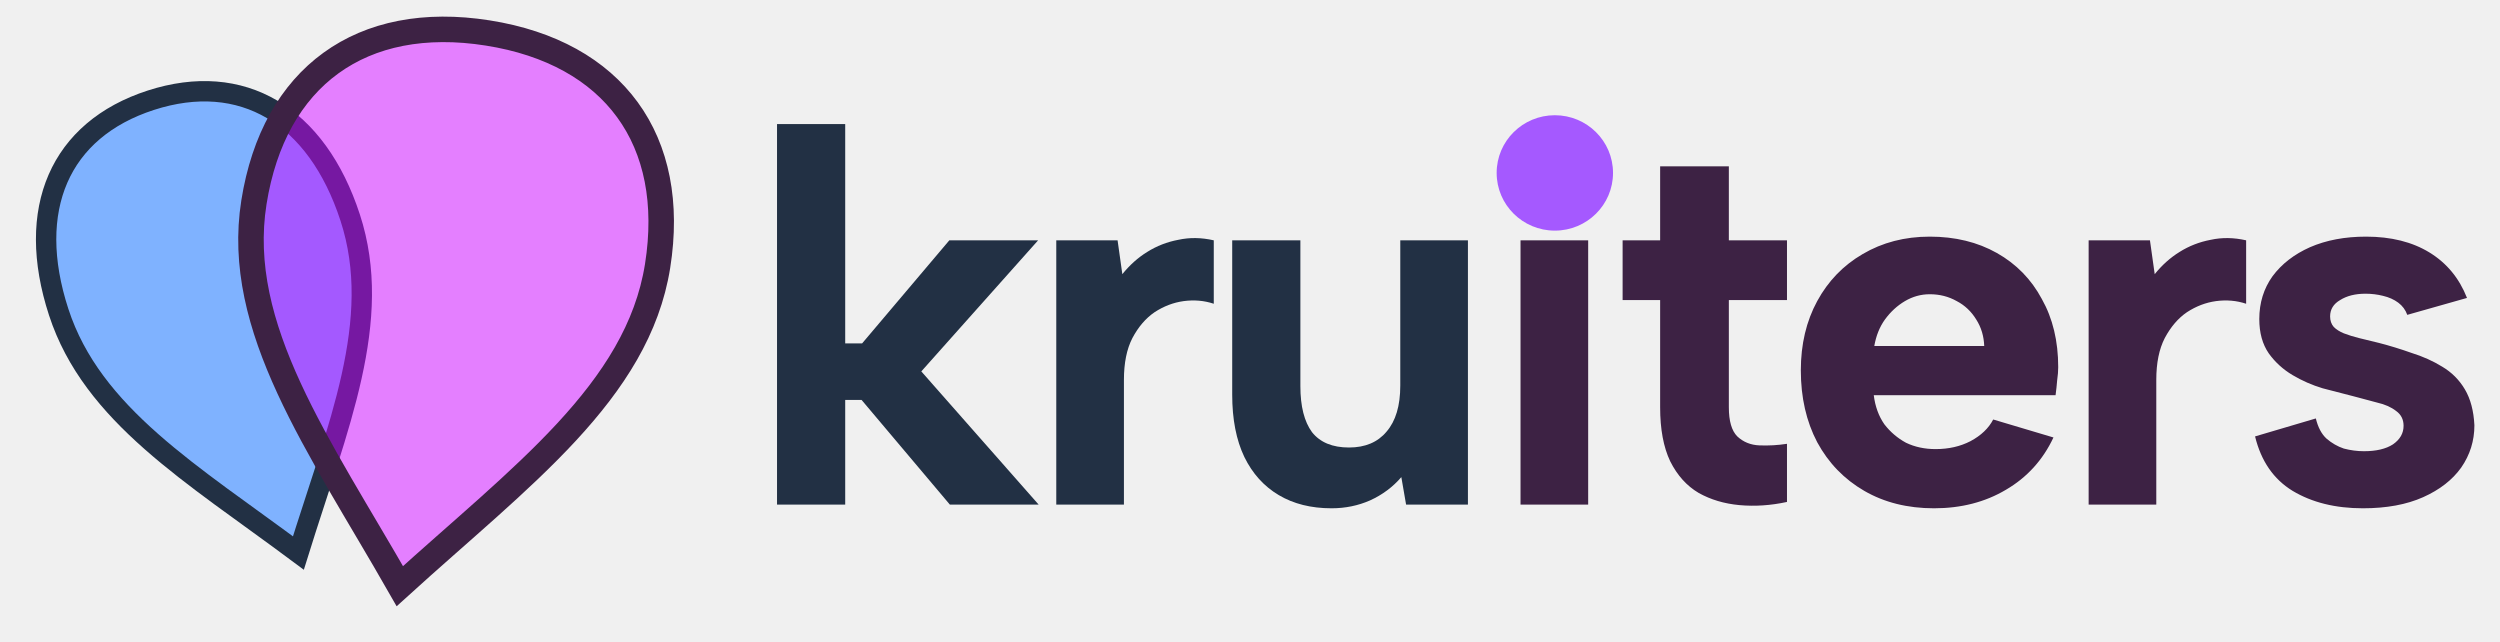
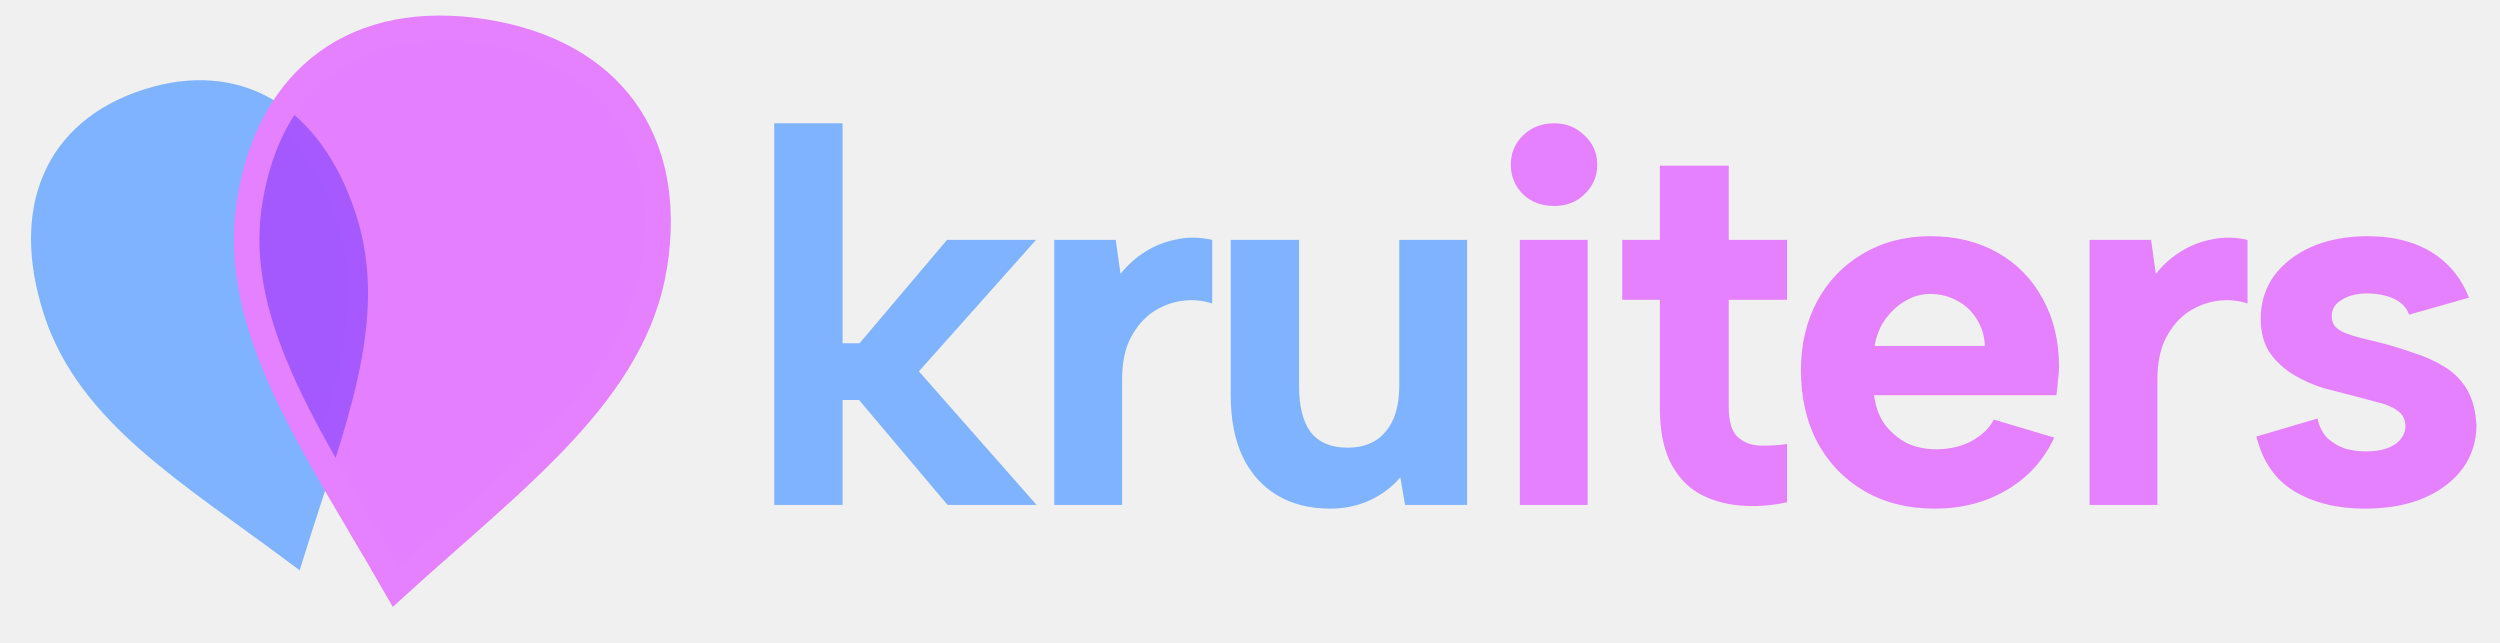
- <svg xmlns="http://www.w3.org/2000/svg" width="351" height="90" viewBox="0 0 351 90" fill="none">
-   <path d="M8.24 43.818C3.53 29.371 8.379 18.218 21.169 14.075C33.959 9.934 44.46 16.117 49.17 30.564C53.88 45.011 47.415 59.883 41.893 77.644C26.951 66.51 12.95 58.266 8.24 43.818Z" fill="white" />
-   <path d="M35.652 28.398C38.457 10.747 50.766 1.833 68.477 4.629C86.188 7.425 95.131 19.693 92.326 37.345C89.521 54.996 73.108 66.881 56.135 82.296C44.771 62.408 32.847 46.05 35.652 28.398Z" fill="white" />
-   <path d="M8.24 43.818C3.53 29.371 8.379 18.218 21.169 14.075C33.959 9.934 44.46 16.117 49.17 30.564C53.88 45.011 47.415 59.883 41.893 77.644C26.951 66.51 12.95 58.266 8.24 43.818Z" fill="#0066FF" fill-opacity="0.5" stroke="#223044" stroke-width="2.859" />
-   <path d="M35.652 28.398C38.457 10.747 50.766 1.833 68.477 4.629C86.188 7.425 95.131 19.693 92.326 37.345C89.521 54.996 73.108 66.881 56.135 82.296C44.771 62.408 32.847 46.05 35.652 28.398Z" fill="#CB00FF" fill-opacity="0.5" stroke="#3D2244" stroke-width="3.58" />
-   <path d="M109.094 17.417H118.667V48.212H121.041L133.285 33.742H145.751L129.352 52.145L145.825 70.844H133.359L120.967 56.152H118.667V70.844H109.094V17.417ZM148.301 33.742H156.908L157.576 38.491C158.615 37.205 159.778 36.166 161.064 35.375C162.4 34.534 163.859 33.965 165.442 33.668C167.025 33.322 168.682 33.346 170.414 33.742V42.647C169.078 42.201 167.668 42.078 166.184 42.276C164.749 42.474 163.389 42.993 162.103 43.834C160.866 44.675 159.827 45.887 158.986 47.47C158.195 49.004 157.799 50.958 157.799 53.332V70.844H148.301V33.742ZM206.097 70.844H197.415L196.747 66.986C195.56 68.371 194.101 69.459 192.369 70.251C190.687 70.993 188.882 71.364 186.952 71.364C184.083 71.364 181.61 70.745 179.532 69.509C177.454 68.272 175.847 66.491 174.709 64.166C173.571 61.791 173.002 58.873 173.002 55.41V33.742H182.574V54.222C182.574 57.042 183.119 59.194 184.207 60.678C185.345 62.113 187.076 62.83 189.401 62.83C191.677 62.83 193.433 62.088 194.67 60.604C195.956 59.12 196.599 56.968 196.599 54.148V33.742H206.097V70.844Z" fill="#223044" />
-   <path d="M213.482 33.742H222.98V70.844H213.482V33.742ZM218.305 28.993C216.525 28.993 215.065 28.449 213.927 27.361C212.79 26.223 212.221 24.838 212.221 23.205C212.221 21.573 212.79 20.212 213.927 19.124C215.065 17.986 216.525 17.417 218.305 17.417C219.987 17.417 221.397 17.986 222.535 19.124C223.722 20.212 224.316 21.573 224.316 23.205C224.316 24.838 223.722 26.223 222.535 27.361C221.397 28.449 219.987 28.993 218.305 28.993ZM233.084 33.742V23.354H242.73V33.742H250.893V42.127H242.73V57.191C242.73 59.12 243.126 60.48 243.917 61.272C244.758 62.063 245.797 62.484 247.034 62.533C248.32 62.583 249.606 62.509 250.893 62.311V70.473C248.617 70.968 246.391 71.116 244.214 70.918C242.087 70.721 240.183 70.152 238.501 69.212C236.819 68.222 235.483 66.738 234.494 64.76C233.554 62.781 233.084 60.258 233.084 57.191V42.127H227.815V33.742H233.084ZM271.535 71.364C267.825 71.364 264.56 70.547 261.74 68.915C258.921 67.282 256.719 65.007 255.136 62.088C253.603 59.169 252.836 55.806 252.836 51.996C252.836 48.336 253.603 45.095 255.136 42.276C256.67 39.456 258.797 37.255 261.518 35.671C264.288 34.039 267.429 33.223 270.942 33.223C274.504 33.223 277.645 33.989 280.366 35.523C283.087 37.057 285.189 39.209 286.673 41.979C288.207 44.7 288.973 47.89 288.973 51.551C288.973 52.095 288.924 52.714 288.825 53.406C288.775 54.049 288.701 54.742 288.602 55.484H263.076C263.274 57.067 263.769 58.427 264.56 59.565C265.401 60.654 266.415 61.519 267.603 62.162C268.839 62.756 270.224 63.053 271.758 63.053C273.588 63.053 275.221 62.682 276.655 61.94C278.14 61.148 279.203 60.134 279.846 58.897L288.306 61.42C286.821 64.586 284.595 67.035 281.627 68.766C278.708 70.498 275.345 71.364 271.535 71.364ZM278.585 48.583C278.535 47.198 278.164 45.961 277.472 44.873C276.779 43.735 275.864 42.869 274.726 42.276C273.588 41.633 272.327 41.311 270.942 41.311C269.705 41.311 268.542 41.633 267.454 42.276C266.366 42.919 265.426 43.784 264.634 44.873C263.892 45.912 263.398 47.148 263.15 48.583H278.585ZM293.245 33.742H301.853L302.521 38.491C303.56 37.205 304.722 36.166 306.008 35.375C307.344 34.534 308.803 33.965 310.387 33.668C311.97 33.322 313.627 33.346 315.358 33.742V42.647C314.023 42.201 312.613 42.078 311.129 42.276C309.694 42.474 308.334 42.993 307.047 43.834C305.811 44.675 304.772 45.887 303.931 47.47C303.139 49.004 302.743 50.958 302.743 53.332V70.844H293.245V33.742ZM325.144 58.749C325.441 59.986 325.936 60.926 326.629 61.569C327.371 62.212 328.187 62.682 329.077 62.979C330.017 63.226 330.957 63.35 331.897 63.35C333.628 63.35 334.989 63.028 335.978 62.385C336.968 61.692 337.462 60.827 337.462 59.788C337.462 58.897 337.116 58.205 336.424 57.71C335.731 57.166 334.84 56.77 333.752 56.523C332.664 56.226 331.551 55.929 330.413 55.632C329.077 55.286 327.643 54.915 326.109 54.519C324.625 54.074 323.215 53.456 321.879 52.664C320.544 51.873 319.431 50.859 318.54 49.622C317.65 48.336 317.205 46.728 317.205 44.799C317.205 42.523 317.823 40.519 319.06 38.788C320.346 37.057 322.102 35.696 324.328 34.707C326.604 33.717 329.226 33.223 332.194 33.223C335.706 33.223 338.674 33.965 341.098 35.449C343.522 36.933 345.279 39.06 346.367 41.83L337.982 44.205C337.734 43.512 337.314 42.943 336.72 42.498C336.127 42.053 335.409 41.731 334.568 41.534C333.777 41.336 332.961 41.237 332.12 41.237C330.685 41.237 329.498 41.534 328.558 42.127C327.618 42.671 327.148 43.438 327.148 44.428C327.148 45.021 327.321 45.516 327.667 45.912C328.014 46.258 328.484 46.555 329.077 46.802C329.72 47.049 330.438 47.272 331.229 47.47C332.07 47.668 332.985 47.89 333.975 48.138C335.508 48.533 337.042 49.004 338.575 49.548C340.158 50.042 341.593 50.685 342.879 51.477C344.215 52.268 345.279 53.332 346.07 54.668C346.862 56.003 347.307 57.685 347.406 59.714C347.406 61.89 346.787 63.869 345.551 65.65C344.314 67.381 342.533 68.766 340.208 69.805C337.883 70.844 335.063 71.364 331.749 71.364C327.89 71.364 324.6 70.547 321.879 68.915C319.208 67.282 317.452 64.735 316.611 61.272L325.144 58.749Z" fill="#3D2244" />
-   <ellipse cx="218.299" cy="24.279" rx="8.169" ry="8.101" fill="#A559FF" />
+ <svg xmlns="http://www.w3.org/2000/svg" width="350" height="90" viewBox="0 0 350 90" fill="none">
+   <path d="M7.536 43.662C2.826 29.215 7.674 18.061 20.465 13.919C33.255 9.777 43.755 15.961 48.465 30.408C53.175 44.855 46.711 59.727 41.188 77.488C26.246 66.354 12.246 58.11 7.536 43.662Z" fill="white" />
+   <path d="M34.947 28.242C37.753 10.591 50.062 1.677 67.773 4.473C85.484 7.269 94.427 19.537 91.622 37.189C88.817 54.84 72.404 66.725 55.43 82.14C44.067 62.252 32.142 45.894 34.947 28.242Z" fill="white" />
+   <path d="M7.536 43.662C2.826 29.215 7.674 18.061 20.465 13.919C33.255 9.777 43.755 15.961 48.465 30.408C53.175 44.855 46.711 59.727 41.188 77.488C26.246 66.354 12.246 58.11 7.536 43.662Z" fill="#0066FF" fill-opacity="0.5" stroke="#80B3FF" stroke-width="2.859" />
+   <path d="M34.947 28.242C37.753 10.591 50.062 1.677 67.773 4.473C85.484 7.269 94.427 19.537 91.622 37.189C88.817 54.84 72.404 66.725 55.43 82.14C44.067 62.252 32.142 45.894 34.947 28.242Z" fill="#CB00FF" fill-opacity="0.5" stroke="#E580FF" stroke-width="3.58" />
+   <path d="M108.39 17.261H117.962V48.056H120.337L132.58 33.586H145.047L128.648 51.989L145.121 70.688H132.655L120.263 55.996H117.962V70.688H108.39V17.261ZM147.596 33.586H156.204L156.872 38.335C157.911 37.049 159.073 36.01 160.36 35.219C161.695 34.378 163.155 33.809 164.738 33.512C166.321 33.166 167.978 33.19 169.709 33.586V42.491C168.374 42.045 166.964 41.922 165.48 42.12C164.045 42.318 162.685 42.837 161.398 43.678C160.162 44.519 159.123 45.731 158.282 47.314C157.49 48.847 157.095 50.802 157.095 53.176V70.688H147.596V33.586ZM205.393 70.688H196.711L196.043 66.83C194.856 68.215 193.396 69.303 191.665 70.095C189.983 70.837 188.177 71.208 186.248 71.208C183.379 71.208 180.905 70.589 178.828 69.353C176.75 68.116 175.142 66.335 174.004 64.01C172.867 61.635 172.298 58.717 172.298 55.254V33.586H181.87V54.066C181.87 56.886 182.414 59.038 183.503 60.522C184.64 61.957 186.372 62.674 188.697 62.674C190.972 62.674 192.729 61.932 193.965 60.448C195.252 58.964 195.895 56.812 195.895 53.992V33.586H205.393V70.688Z" fill="#80B3FF" />
+   <path d="M212.778 33.586H222.276V70.688H212.778V33.586ZM217.601 28.837C215.82 28.837 214.361 28.293 213.223 27.205C212.085 26.067 211.516 24.682 211.516 23.049C211.516 21.417 212.085 20.056 213.223 18.968C214.361 17.83 215.82 17.261 217.601 17.261C219.283 17.261 220.693 17.83 221.831 18.968C223.018 20.056 223.612 21.417 223.612 23.049C223.612 24.682 223.018 26.067 221.831 27.205C220.693 28.293 219.283 28.837 217.601 28.837ZM232.379 33.586V23.198H242.026V33.586H250.188V41.971H242.026V57.035C242.026 58.964 242.422 60.324 243.213 61.116C244.054 61.907 245.093 62.328 246.33 62.377C247.616 62.427 248.902 62.353 250.188 62.155V70.317C247.913 70.812 245.687 70.96 243.51 70.763C241.383 70.565 239.478 69.996 237.796 69.056C236.114 68.066 234.779 66.582 233.789 64.603C232.849 62.625 232.379 60.102 232.379 57.035V41.971H227.111V33.586H232.379ZM270.831 71.208C267.121 71.208 263.856 70.391 261.036 68.759C258.216 67.126 256.015 64.851 254.432 61.932C252.898 59.014 252.132 55.65 252.132 51.84C252.132 48.18 252.898 44.939 254.432 42.12C255.965 39.3 258.093 37.099 260.813 35.516C263.584 33.883 266.725 33.067 270.237 33.067C273.799 33.067 276.941 33.834 279.661 35.367C282.382 36.901 284.485 39.053 285.969 41.823C287.502 44.544 288.269 47.734 288.269 51.395C288.269 51.939 288.22 52.558 288.121 53.25C288.071 53.893 287.997 54.586 287.898 55.328H262.372C262.57 56.911 263.064 58.272 263.856 59.409C264.697 60.498 265.711 61.363 266.898 62.006C268.135 62.6 269.52 62.897 271.054 62.897C272.884 62.897 274.517 62.526 275.951 61.784C277.435 60.992 278.499 59.978 279.142 58.741L287.601 61.264C286.117 64.43 283.891 66.879 280.923 68.611C278.004 70.342 274.64 71.208 270.831 71.208ZM277.88 48.427C277.831 47.042 277.46 45.805 276.767 44.717C276.075 43.579 275.16 42.713 274.022 42.12C272.884 41.477 271.623 41.155 270.237 41.155C269.001 41.155 267.838 41.477 266.75 42.12C265.662 42.763 264.722 43.629 263.93 44.717C263.188 45.756 262.693 46.992 262.446 48.427H277.88ZM292.541 33.586H301.149L301.817 38.335C302.855 37.049 304.018 36.01 305.304 35.219C306.64 34.378 308.099 33.809 309.682 33.512C311.265 33.166 312.922 33.19 314.654 33.586V42.491C313.318 42.045 311.908 41.922 310.424 42.12C308.99 42.318 307.629 42.837 306.343 43.678C305.106 44.519 304.067 45.731 303.226 47.314C302.435 48.847 302.039 50.802 302.039 53.176V70.688H292.541V33.586ZM324.44 58.593C324.737 59.83 325.232 60.77 325.924 61.413C326.666 62.056 327.483 62.526 328.373 62.823C329.313 63.07 330.253 63.194 331.193 63.194C332.924 63.194 334.285 62.872 335.274 62.229C336.263 61.536 336.758 60.671 336.758 59.632C336.758 58.741 336.412 58.049 335.719 57.554C335.027 57.01 334.136 56.614 333.048 56.367C331.96 56.07 330.846 55.773 329.709 55.476C328.373 55.13 326.938 54.759 325.405 54.363C323.921 53.918 322.511 53.3 321.175 52.508C319.839 51.717 318.726 50.703 317.836 49.466C316.946 48.18 316.5 46.572 316.5 44.643C316.5 42.367 317.119 40.364 318.355 38.632C319.642 36.901 321.398 35.54 323.624 34.551C325.899 33.561 328.521 33.067 331.49 33.067C335.002 33.067 337.97 33.809 340.394 35.293C342.818 36.777 344.574 38.904 345.663 41.674L337.277 44.049C337.03 43.356 336.61 42.788 336.016 42.342C335.422 41.897 334.705 41.575 333.864 41.378C333.073 41.18 332.256 41.081 331.415 41.081C329.981 41.081 328.793 41.378 327.854 41.971C326.914 42.515 326.444 43.282 326.444 44.272C326.444 44.865 326.617 45.36 326.963 45.756C327.309 46.102 327.779 46.399 328.373 46.646C329.016 46.894 329.733 47.116 330.525 47.314C331.366 47.512 332.281 47.734 333.27 47.982C334.804 48.378 336.338 48.847 337.871 49.392C339.454 49.886 340.889 50.529 342.175 51.321C343.511 52.112 344.574 53.176 345.366 54.512C346.157 55.847 346.602 57.529 346.701 59.558C346.701 61.734 346.083 63.713 344.846 65.494C343.61 67.225 341.829 68.611 339.504 69.649C337.179 70.688 334.359 71.208 331.044 71.208C327.186 71.208 323.896 70.391 321.175 68.759C318.504 67.126 316.748 64.579 315.907 61.116L324.44 58.593Z" fill="#E580FF" />
</svg>
